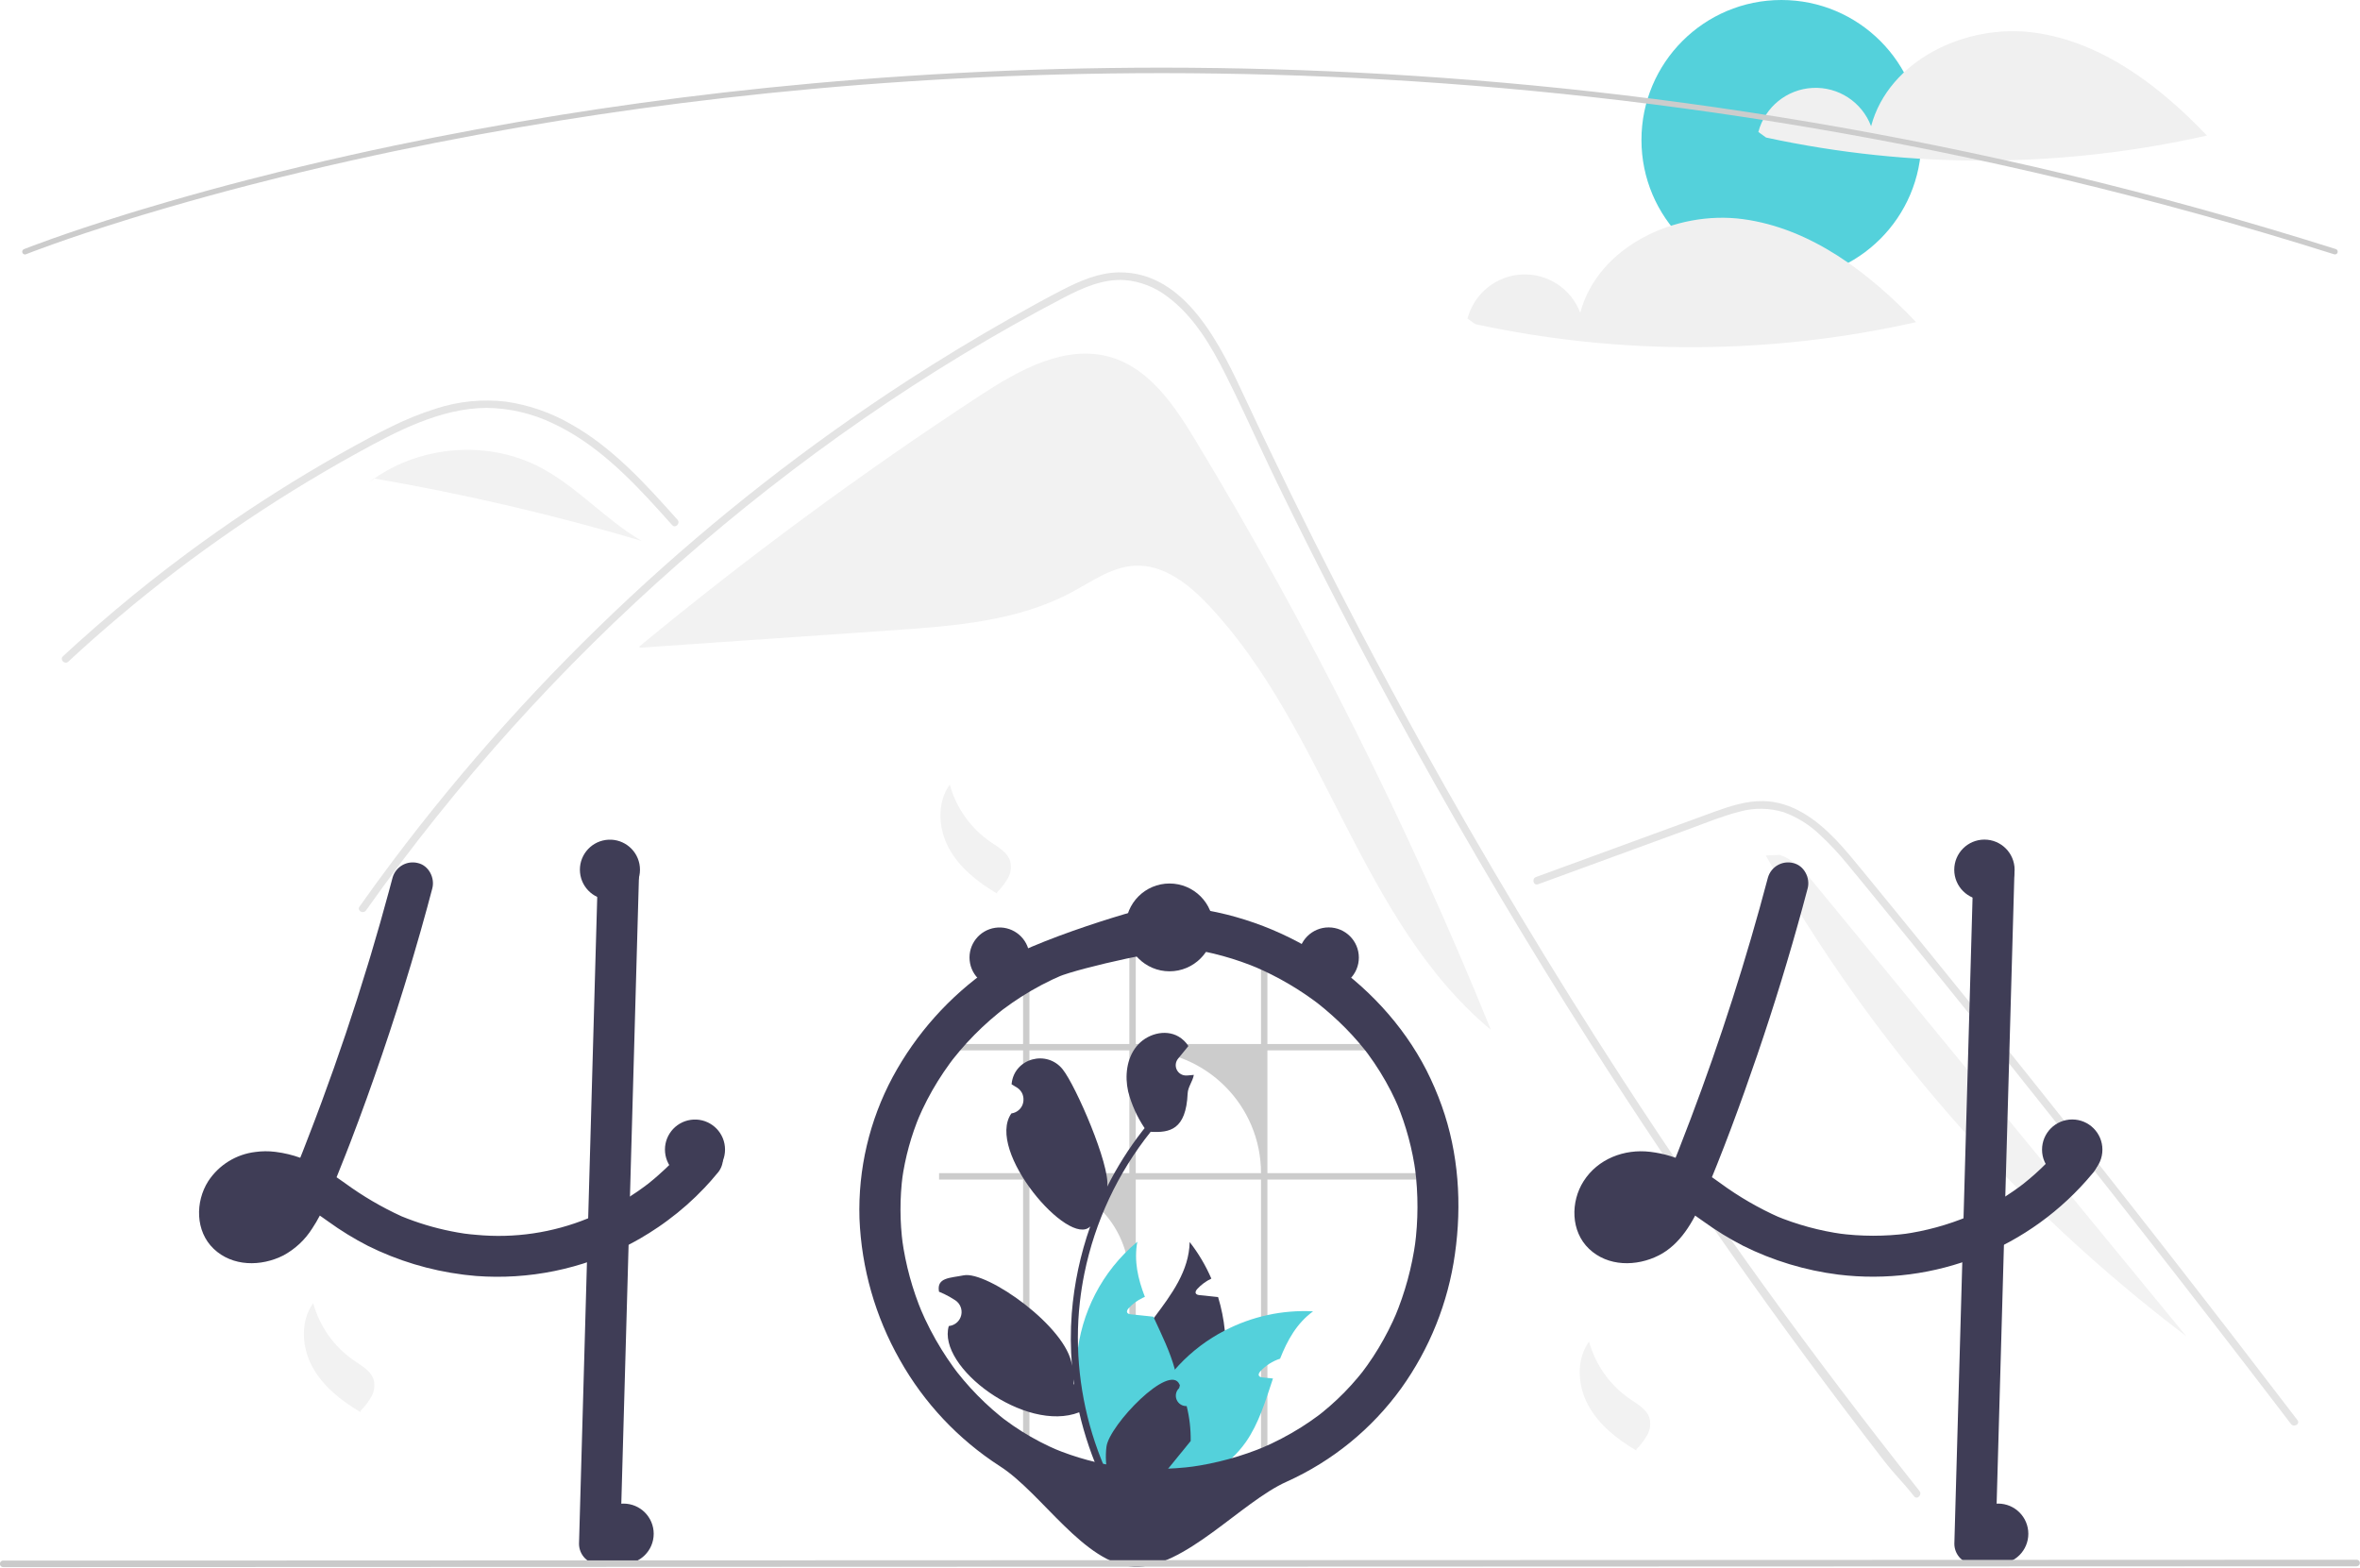
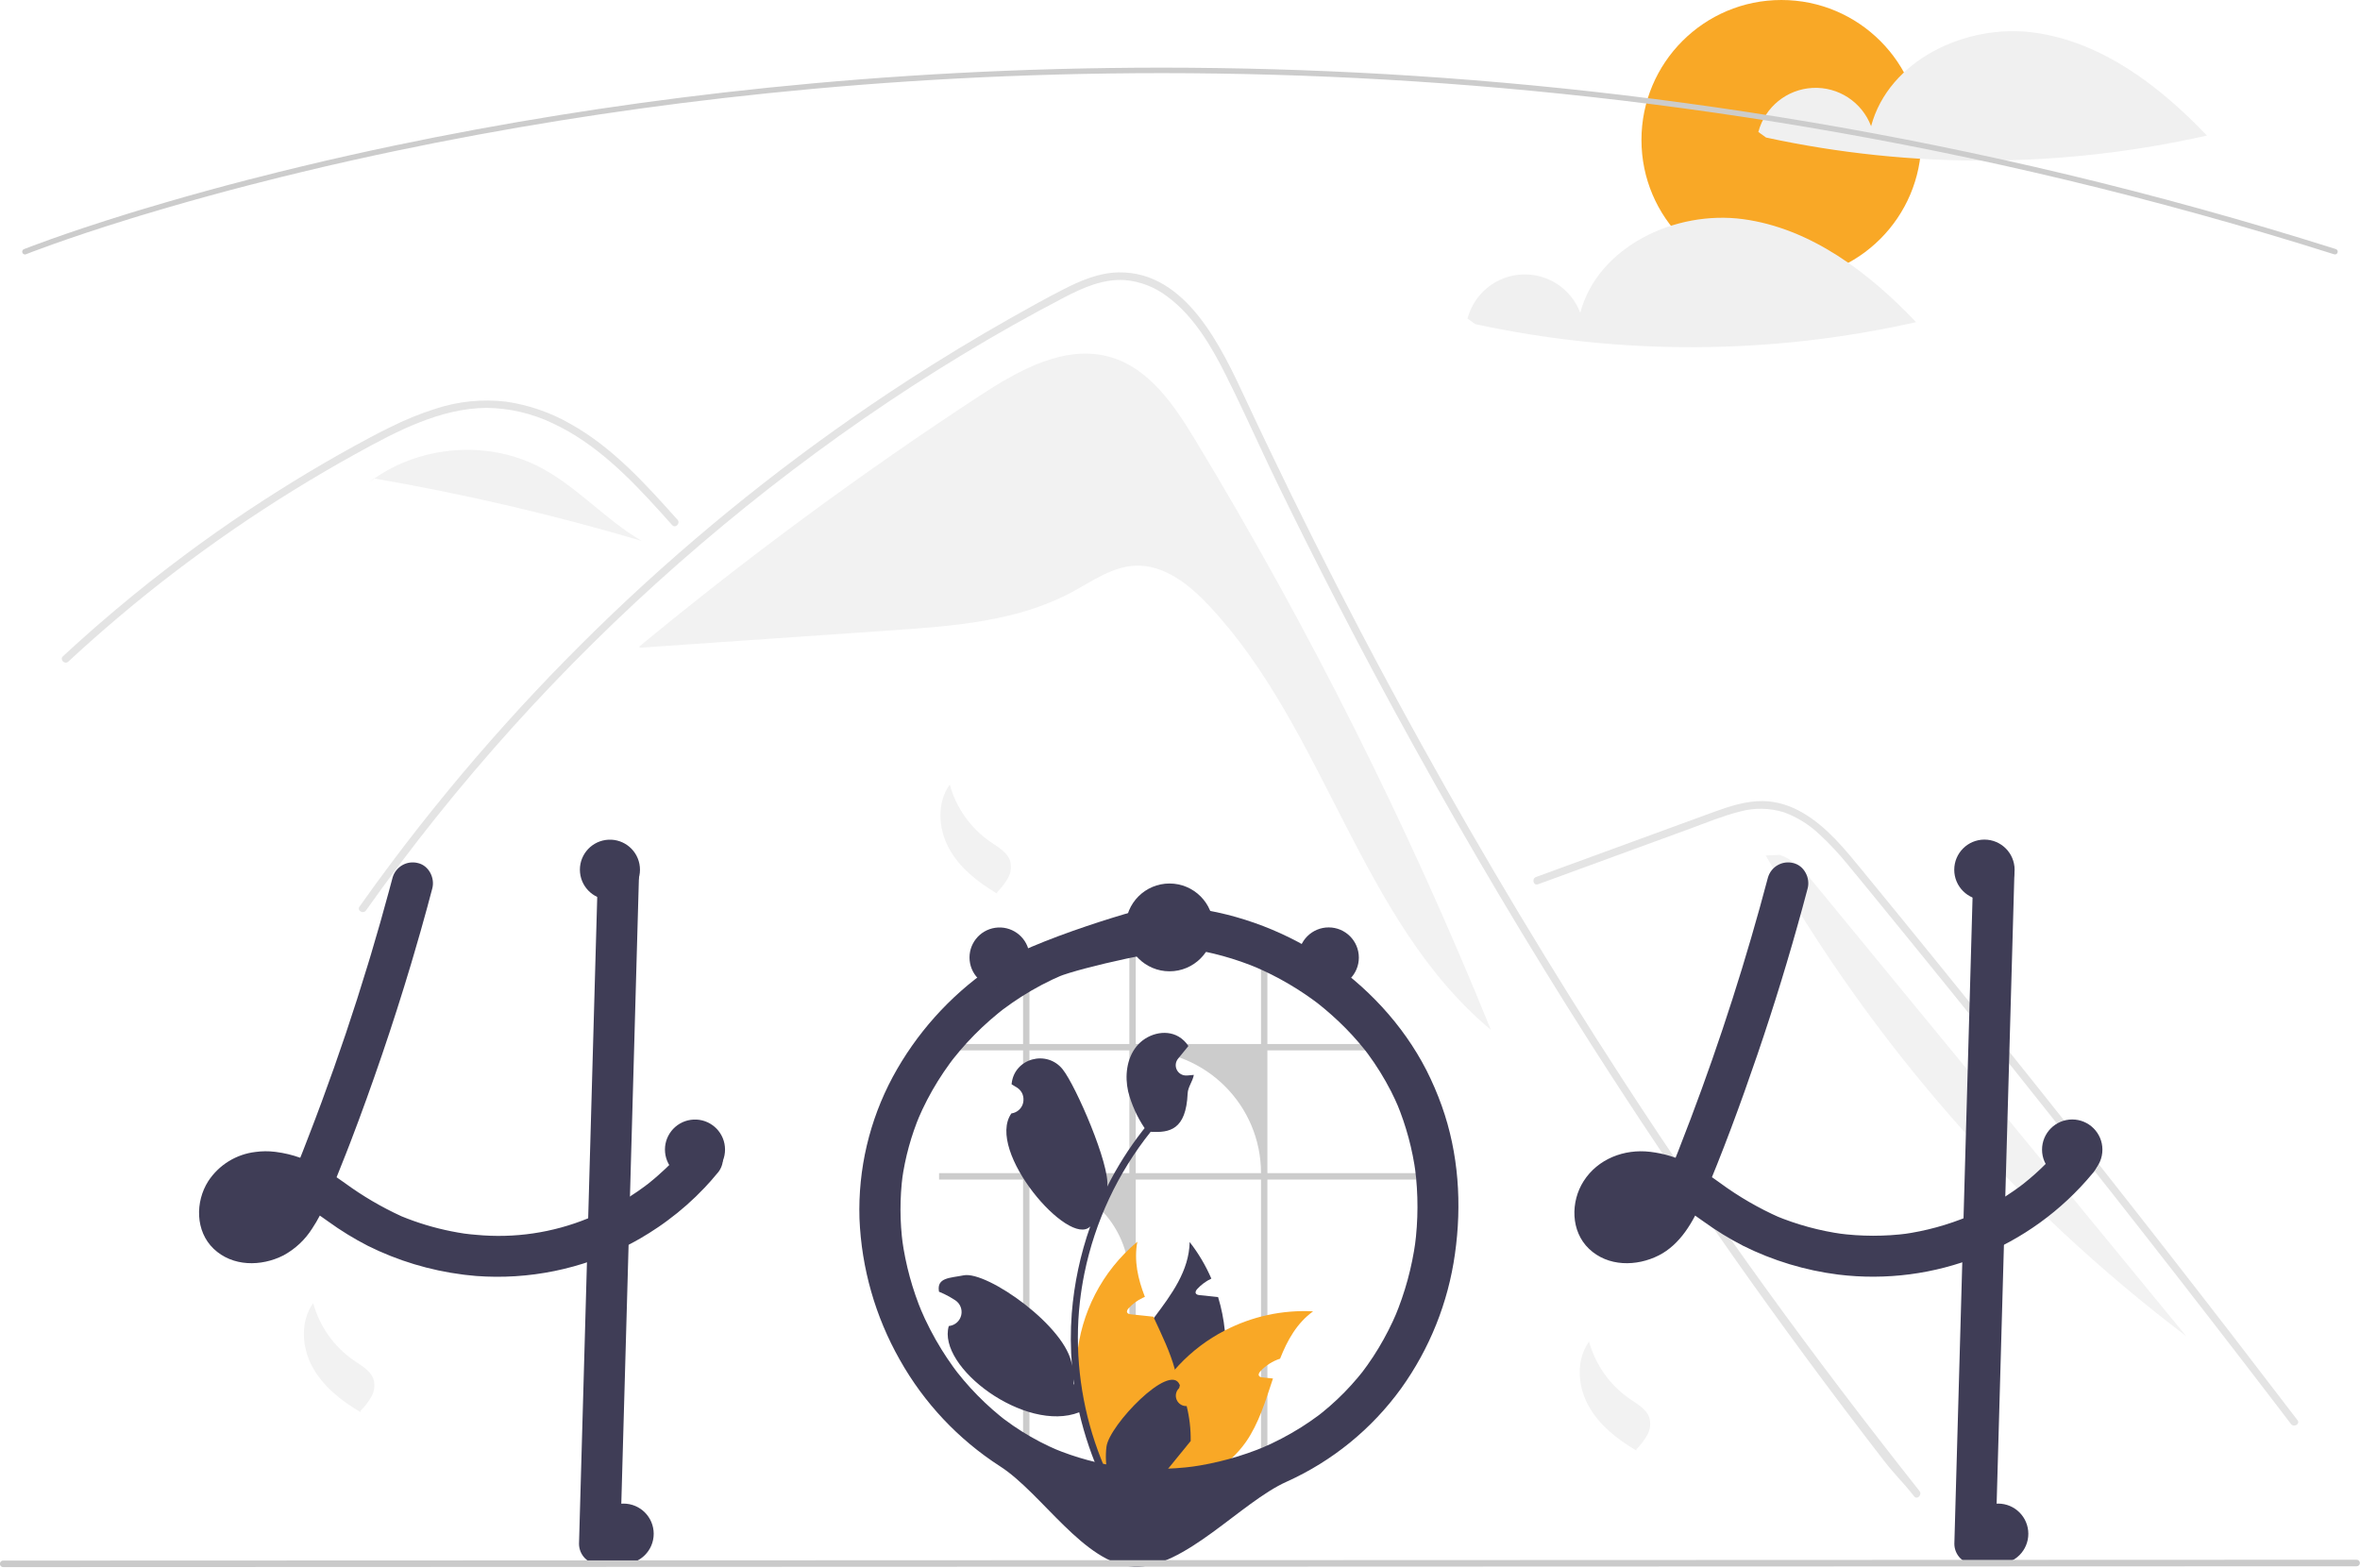
<svg xmlns="http://www.w3.org/2000/svg" data-name="Layer 1" width="860.131" height="571.148" viewBox="0 0 860.131 571.148">
  <path d="M605.67,324.953c-7.669-12.684-16.757-26.228-30.99-30.37-16.482-4.796-33.413,4.732-47.775,14.135a1392.157,1392.157,0,0,0-123.893,91.283l.043.492q46.226-3.188,92.451-6.376c22.265-1.535,45.296-3.283,64.972-13.816,7.467-3.997,14.745-9.336,23.206-9.708,10.512-.462,19.677,6.879,26.88,14.549,42.607,45.371,54.937,114.754,102.738,154.616A1516.995,1516.995,0,0,0,605.67,324.953Z" transform="translate(-169.9343 -164.426)" fill="#f2f2f2" />
  <path d="M867.571,709.781c-4.712-5.95-6.637-7.343-11.285-13.348q-56.764-73.416-106.708-151.792-33.924-53.23-64.483-108.504-14.549-26.278-28.3-52.969-10.67-20.695-20.865-41.638c-1.944-3.988-3.832-7.994-5.711-12.009-4.428-9.442-8.773-18.93-13.439-28.244-5.317-10.616-11.789-21.745-21.553-28.877a29.405,29.405,0,0,0-15.319-5.895c-7.948-.513-15.282,2.769-22.176,6.353-50.439,26.301-97.659,59.276-140.37,96.798A730.778,730.778,0,0,0,303.322,496.247c-1.008,1.439-3.392.064-2.374-1.384q6.009-8.498,12.257-16.813A734.817,734.817,0,0,1,500.805,303.064q18.248-11.826,37.183-22.542c6.362-3.603,12.752-7.16,19.251-10.497,6.371-3.273,13.137-6.215,20.416-6.325,24.77-.385,37.595,27.667,46.405,46.542q4.153,8.911,8.406,17.766,16.075,33.621,33.387,66.628,10.685,20.379,21.837,40.52,34.707,62.718,73.779,122.897c34.506,53.143,68.737,100.089,108.046,149.785C870.596,709.213,868.662,711.175,867.571,709.781Z" transform="translate(-169.9343 -164.426)" fill="#e4e4e4" />
  <path d="M414.916,355.804c-1.439-1.604-2.869-3.209-4.318-4.813-11.422-12.633-23.679-25.118-39.364-32.361a57.11,57.11,0,0,0-23.927-5.546c-8.562.028-16.932,2.273-24.843,5.418-3.74,1.494-7.398,3.19-11.001,4.996-4.116,2.072-8.159,4.281-12.183,6.509q-11.331,6.27-22.368,13.091-21.961,13.572-42.546,29.216-10.671,8.113-20.902,16.758-9.516,8.031-18.646,16.492c-1.302,1.201-3.245-.743-1.944-1.943,1.604-1.494,3.227-2.979,4.85-4.446q6.875-6.215,13.971-12.193,12.939-10.918,26.549-20.993,21.163-15.676,43.783-29.225,11.304-6.765,22.918-12.963c2.338-1.247,4.703-2.466,7.096-3.621a113.116,113.116,0,0,1,16.868-6.866,60.006,60.006,0,0,1,25.476-2.503,66.327,66.327,0,0,1,23.505,8.131c15.401,8.608,27.346,21.919,38.97,34.909C418.033,355.171,416.099,357.124,414.916,355.804Z" transform="translate(-169.9343 -164.426)" fill="#e4e4e4" />
  <path d="M730.477,486.711l36.905-13.498,18.323-6.702c5.968-2.183,11.921-4.667,18.09-6.23a28.539,28.539,0,0,1,16.374.209,37.738,37.738,0,0,1,12.771,7.917,103.64,103.64,0,0,1,10.475,11.186c3.989,4.794,7.92,9.639,11.868,14.467q24.441,29.891,48.563,60.041,24.121,30.15,47.92,60.556,23.857,30.48,47.385,61.216,2.882,3.765,5.76,7.534c1.06,1.388,3.449.02,2.375-1.388Q983.582,650.974,959.549,620.184q-24.092-30.864-48.516-61.466-24.424-30.601-49.179-60.937-6.167-7.558-12.354-15.099c-3.48-4.241-6.92-8.527-10.736-12.474-7.005-7.245-15.758-13.648-26.234-13.822-6.16-.102-12.121,1.852-17.844,3.923-6.17,2.232-12.325,4.506-18.486,6.759l-37.163,13.592-9.291,3.398c-1.649.603-.937,3.262.731,2.652Z" transform="translate(-169.9343 -164.426)" fill="#e4e4e4" />
  <path d="M366.377,334.526c-18.754-9.639-42.771-7.751-60.005,4.291a855.847,855.847,0,0,1,97.371,22.726C390.46,353.759,380.07,341.563,366.377,334.526Z" transform="translate(-169.9343 -164.426)" fill="#f2f2f2" />
  <path d="M306.188,338.784l-3.61,2.935c1.221-1.027,2.491-1.99,3.795-2.901C306.311,338.807,306.249,338.795,306.188,338.784Z" transform="translate(-169.9343 -164.426)" fill="#f2f2f2" />
  <path d="M831.549,486.846c-3.633-4.422-7.56-9.052-12.994-10.848l-5.073.2A575.436,575.436,0,0,0,966.749,651.418Q899.149,569.132,831.549,486.846Z" transform="translate(-169.9343 -164.426)" fill="#f2f2f2" />
  <path d="M516.084,450.367A37.481,37.481,0,0,0,531.015,471.325c2.82,1.92,6.157,3.762,7.122,7.035a8.379,8.379,0,0,1-.874,6.15,24.884,24.884,0,0,1-3.861,5.041l-.137.512c-6.998-4.147-13.656-9.393-17.522-16.551s-4.406-16.539.341-23.145" transform="translate(-169.9343 -164.426)" fill="#f2f2f2" />
  <path d="M749.084,653.367A37.481,37.481,0,0,0,764.015,674.325c2.82,1.92,6.157,3.762,7.122,7.035a8.379,8.379,0,0,1-.874,6.15,24.884,24.884,0,0,1-3.861,5.041l-.137.512c-6.998-4.147-13.656-9.393-17.522-16.551s-4.406-16.539.341-23.145" transform="translate(-169.9343 -164.426)" fill="#f2f2f2" />
  <path d="M284.084,639.367A37.481,37.481,0,0,0,299.015,660.325c2.82,1.92,6.157,3.762,7.122,7.035a8.379,8.379,0,0,1-.874,6.15,24.884,24.884,0,0,1-3.861,5.041l-.137.512c-6.998-4.147-13.656-9.393-17.522-16.551s-4.406-16.539.341-23.145" transform="translate(-169.9343 -164.426)" fill="#f2f2f2" />
-   <circle cx="649.249" cy="51" r="51" fill="#54d1db" />
+   <circle cx="649.249" cy="51" r="51" fill="#f9a826" />
  <path d="M911.219,176.296c-24.717-3.341-52.935,10.019-59.341,34.124a21.597,21.597,0,0,0-41.094,2.109l2.83,2.027a372.275,372.275,0,0,0,160.659-.726C957.079,195.76,935.935,179.637,911.219,176.296Z" transform="translate(-169.9343 -164.426)" fill="#f0f0f0" />
  <path d="M805.219,244.296c-24.717-3.341-52.935,10.019-59.341,34.124a21.597,21.597,0,0,0-41.094,2.109l2.83,2.027a372.275,372.275,0,0,0,160.659-.726C851.079,263.76,829.935,247.637,805.219,244.296Z" transform="translate(-169.9343 -164.426)" fill="#f0f0f0" />
  <path d="M1020.946,257.154a.982.982,0,0,1-.302-.047C756.237,173.489,523.199,184.424,374.264,208.321c-20.269,3.251-40.591,7.006-60.404,11.161-5.058,1.06-10.306,2.195-15.597,3.378-6.319,1.407-12.554,2.856-18.532,4.306q-3.873.917-7.595,1.849c-3.758.928-7.572,1.895-11.66,2.957-4.568,1.178-9.209,2.413-13.797,3.672a.442.442,0,0,1-.051.015l0.0.001c-5.183,1.415-10.338,2.871-15.323,4.325-2.698.779-5.304,1.548-7.799,2.307-.279.077-.526.151-.776.228l-.536.163c-.311.095-.617.188-.924.275l-.02.006 0.0.001-.812.252c-.968.293-1.912.579-2.841.864-24.545,7.566-38.038,12.949-38.171,13.002a1,1,0,1,1-.744-1.856c.134-.053,13.693-5.463,38.328-13.058.932-.286,1.879-.572,2.85-.866l.754-.234c.026-.01.052-.018.078-.025.305-.087.61-.18.919-.273l.537-.163c.268-.081.531-.161.801-.235,2.479-.754,5.093-1.524,7.798-2.307,4.987-1.455,10.147-2.911,15.334-4.328.016-.006.033-.01.049-.015v-.001c4.604-1.263,9.263-2.503,13.845-3.685,4.094-1.063,7.915-2.032,11.68-2.962q3.738-.93,7.609-1.853c5.985-1.451,12.233-2.902,18.563-4.312,5.299-1.184,10.556-2.322,15.622-3.383,19.843-4.162,40.198-7.923,60.497-11.179C523.096,182.415,756.467,171.463,1021.246,255.201a1.0 1,0,0,1-.301,1.953Z" transform="translate(-169.9343 -164.426)" fill="#ccc" />
  <path d="M432.923,584.266a6.729,6.729,0,0,0-1.7-2.67,6.43,6.43,0,0,0-.92-.71c-2.61-1.74-6.51-2.13-8.99,0a5.81,5.81,0,0,0-.69.71q-1.11,1.365-2.28,2.67c-1.28,1.46-2.59,2.87-3.96,4.24-.39.38-.78.77-1.18,1.15-.23.23-.46.45-.69.67-.88.84-1.78,1.65-2.69,2.45-.48.43-.96.85-1.45,1.26-.73.61-1.46,1.22-2.2,1.81-.07.05-.14.1-.21.16-.02.01-.03.03-.05.04-.01,0-.02,0-.03.02a.179.179,0,0,0-.07.05c-.22.15-.37.25-.48.34.04-.02.08-.05.12-.07-.18.14-.37.28-.55.42-1.75,1.29-3.54,2.53-5.37,3.69a99.21,99.21,0,0,1-14.22,7.55c-.33.13-.67.27-1.01.4a85.97,85.97,0,0,1-40.85,6.02q-2.13-.165-4.26-.45c-1.64-.24-3.27-.53-4.89-.86a97.932,97.932,0,0,1-18.02-5.44,118.652,118.652,0,0,1-20.66-12.12c-1-.71-2.01-1.42-3.02-2.11,1.15-2.82,2.28-5.64,3.38-8.48.55-1.37,1.08-2.74,1.6-4.12,4.09-10.63,7.93-21.36,11.61-32.13q5.58-16.365,10.53-32.92.51-1.68.99-3.36,2.595-8.745,4.98-17.53c.15-.57.31-1.13.45-1.7q.69-2.52,1.35-5.04c1-3.79-1.26-8.32-5.24-9.23a7.634,7.634,0,0,0-9.22,5.24c-.43,1.62-.86,3.23-1.3,4.85q-3.165,11.745-6.66,23.41-.51,1.68-1.02,3.36-7.71,25.41-16.93,50.31-1.11,3.015-2.25,6.01c-.37.98-.74,1.96-1.12,2.94-.73,1.93-1.48,3.86-2.23,5.79-.43,1.13-.87,2.26-1.31,3.38-.29.71-.57,1.42-.85,2.12a41.809,41.809,0,0,0-8.81-2.12l-.48-.06a27.397,27.397,0,0,0-7.01.06,23.914,23.914,0,0,0-17.24,10.66c-4.77,7.51-4.71,18.25,1.98,24.63,6.89,6.57,17.32,6.52,25.43,2.41a28.351,28.351,0,0,0,10.52-9.86,50.569,50.569,0,0,0,2.74-4.65c.21.14.42.28.63.43.8.56,1.6,1.13,2.39,1.69a111.738,111.738,0,0,0,14.51,8.91,108.359,108.359,0,0,0,34.62,10.47c.27.03.53.07.8.1,1.33.17,2.67.3,4.01.41a103.782,103.782,0,0,0,55.58-11.36q2.175-1.125,4.31-2.36,3.315-1.92,6.48-4.08c1.15-.78,2.27-1.57,3.38-2.4a101.042,101.042,0,0,0,13.51-11.95q2.355-2.475,4.51-5.11a8.061,8.061,0,0,0,2.2-5.3A7.564,7.564,0,0,0,432.923,584.266Zm-165.59,23.82c.21-.15.42-.31.62-.47C267.893,607.766,267.603,607.936,267.333,608.086Zm3.21-3.23c-.23.26-.44.52-.67.78a23.366,23.366,0,0,1-2.25,2.2c-.11.1-.23.2-.35.29a.01.01,0,0,0-.01.01,3.804,3.804,0,0,0-.42.22q-.645.39-1.32.72a17.005,17.005,0,0,1-2.71.75,16.799,16.799,0,0,1-2.13.02h-.02a14.823,14.823,0,0,1-1.45-.4c-.24-.12-.47-.26-.7-.4-.09-.08-.17-.16-.22-.21a2.44,2.44,0,0,1-.27-.29.01.01,0,0,0-.01-.01c-.11-.2-.23-.4-.34-.6a.031.031,0,0,1-.01-.02c-.08-.25-.15-.51-.21-.77a12.511,12.511,0,0,1,.01-1.37,13.467,13.467,0,0,1,.54-1.88,11.068,11.068,0,0,1,.69-1.26c.02-.04.12-.2.23-.38.01-.01.01-.01.01-.02.15-.17.3-.35.46-.51.27-.3.56-.56.85-.83a18.022,18.022,0,0,1,1.75-1.01,19.481,19.481,0,0,1,2.93-.79,24.989,24.989,0,0,1,4.41.04,30.301,30.301,0,0,1,4.1,1.01,36.945,36.945,0,0,1-2.77,4.54C270.623,604.746,270.583,604.806,270.543,604.856Zm-11.12-3.29a2.18,2.18,0,0,1-.31.39A1.409,1.409,0,0,1,259.423,601.566Z" transform="translate(-169.9343 -164.426)" fill="#3f3d56" />
  <path d="M402.863,482.136q-.135,4.71-.27,9.42-.285,10.455-.59,20.92-.315,11.775-.66,23.54-.165,6.075-.34,12.15-.465,16.365-.92,32.72c-.03,1.13-.07,2.25-.1,3.38q-.225,8.115-.45,16.23-.255,8.805-.5,17.61-.18,6.6-.37,13.21-1.35,47.895-2.7,95.79a7.648,7.648,0,0,1-7.5,7.5,7.561,7.561,0,0,1-7.5-7.5q.75-26.94,1.52-53.88.675-24.36,1.37-48.72.225-8.025.45-16.06.345-12.09.68-24.18c.03-1.13.07-2.25.1-3.38.02-.99.05-1.97.08-2.96q.66-23.475,1.32-46.96.27-9.24.52-18.49.3-10.545.6-21.08c.09-3.09.17-6.17.26-9.26a7.648,7.648,0,0,1,7.5-7.5A7.561,7.561,0,0,1,402.863,482.136Z" transform="translate(-169.9343 -164.426)" fill="#3f3d56" />
  <path d="M814.291,484.217a893.238,893.238,0,0,1-28.161,87.941c-3.007,7.946-6.083,15.877-9.371,23.712l.756-1.792a54.583,54.583,0,0,1-5.59,10.612q-.229.321-.467.636,1.166-1.49.443-.589c-.254.301-.505.602-.768.895a23.664,23.664,0,0,1-2.249,2.203q-.301.258-.612.504l.938-.729c-.109.257-.873.597-1.111.743a18.254,18.254,0,0,1-2.405,1.219l1.792-.756a19.086,19.086,0,0,1-4.231,1.161l1.994-.268a17.021,17.021,0,0,1-4.298.046l1.994.268a14.002,14.002,0,0,1-3.405-.917l1.792.756a12.012,12.012,0,0,1-1.679-.896c-.271-.177-1.105-.809-.015.025,1.133.866.146.074-.088-.156-.194-.192-.37-.4-.56-.595-.882-.905.996,1.557.397.499a18.182,18.182,0,0,1-.878-1.637l.756,1.792a11.925,11.925,0,0,1-.728-2.651l.268,1.994a13.651,13.651,0,0,1-.003-3.405l-.268,1.994a15.964,15.964,0,0,1,.995-3.68l-.756,1.792a16.729,16.729,0,0,1,1.178-2.298,6.729,6.729,0,0,1,.729-1.071c.049.016-1.269,1.513-.569.757.183-.198.354-.406.539-.602.296-.314.614-.601.926-.898,1.045-.994-1.462.966-.257.179a19.049,19.049,0,0,1,2.749-1.499l-1.792.756a20.311,20.311,0,0,1,4.995-1.34l-1.994.268a25.628,25.628,0,0,1,6.461.076l-1.994-.268a33.211,33.211,0,0,1,7.892,2.22l-1.792-.756c5.39,2.314,10.163,5.749,14.928,9.118a111.95,111.95,0,0,0,14.506,8.906,108.388,108.388,0,0,0,34.622,10.474,103.933,103.933,0,0,0,92.586-36.752,8.078,8.078,0,0,0,2.197-5.303,7.632,7.632,0,0,0-2.197-5.303c-2.752-2.526-7.949-3.239-10.607,0a95.636,95.636,0,0,1-8.107,8.727q-2.017,1.914-4.142,3.71-1.214,1.026-2.461,2.011c-.393.311-1.619,1.138.263-.197-.431.306-.845.64-1.271.955a99.269,99.269,0,0,1-20.332,11.565l1.792-.756a96.836,96.836,0,0,1-24.171,6.622l1.994-.268a97.643,97.643,0,0,1-25.754-.038l1.994.268a99.8,99.8,0,0,1-24.857-6.77l1.792.756a116.025,116.025,0,0,1-21.736-12.591,86.877,86.877,0,0,0-11.113-6.994,42.824,42.824,0,0,0-14.438-4.389c-9.439-1.111-19.057,2.566-24.246,10.72-4.776,7.505-4.714,18.244,1.974,24.625,6.888,6.572,17.318,6.517,25.436,2.406,7.817-3.959,12.513-12.185,15.815-19.942,7.431-17.455,14.01-35.314,20.14-53.263q9.097-26.637,16.499-53.813.917-3.366,1.807-6.739c1.001-3.789-1.261-8.32-5.238-9.226a7.633,7.633,0,0,0-9.226,5.238Z" transform="translate(-169.9343 -164.426)" fill="#3f3d56" />
  <path d="M889.124,482.136l-2.7,95.793-2.685,95.294-1.518,53.884a7.565,7.565,0,0,0,7.5,7.5,7.649,7.649,0,0,0,7.5-7.5l2.7-95.793,2.685-95.294,1.518-53.884a7.565,7.565,0,0,0-7.5-7.5,7.649,7.649,0,0,0-7.5,7.5Z" transform="translate(-169.9343 -164.426)" fill="#3f3d56" />
  <path d="M629.526,700.361h2.329V594.319h54.329v-2.323H631.855V547.252H673.81q-.923-1.173-1.899-2.317H631.855V515.382c-.77-.328-1.547-.645-2.329-.944V544.935h-45.652V507.07c-.782.036-1.553.09-2.329.155v37.71h-36.42V516.684c-.782.346-1.553.711-2.317,1.093V544.935h-30.616v2.317h30.616v44.744h-30.616v2.323h30.616V700.361h2.317V594.319a36.413,36.413,0,0,1,36.42,36.42v69.622h2.329V594.319h45.652Zm-84.401-108.365V547.252h36.42v44.744Zm38.749,0V547.252h.914a44.741,44.741,0,0,1,44.738,44.744Z" transform="translate(-169.9343 -164.426)" opacity="0.2" />
  <path d="M615.303,668.566a63.059,63.059,0,0,1-20.05,33.7c-.74.64-1.48,1.26-2.25,1.87q-2.805.255-5.57.52c-1.53.14-3.04.29-4.54.43l-.27.03-.19-1.64-.76-6.64a37.623,37.623,0,0,1-3.3-32.44c2.64-7.12,7.42-13.41,12.12-19.65,6.49-8.62,12.8-17.14,13.03-27.65a60.544,60.544,0,0,1,7.9,13.33,16.432,16.432,0,0,0-5.12,3.77c-.41.45-.82,1.08-.54,1.62.24.46.84.57,1.36.63,1.25.13,2.51.26,3.76.39,1,.11,2,.21,3,.32a63.99,63.99,0,0,1,2.45,12.18A61.189,61.189,0,0,1,615.303,668.566Z" transform="translate(-169.9343 -164.426)" fill="#3f3d56" />
-   <path d="M648.503,642.356c-5.9,4.29-9.35,10.46-12.03,17.26a16.628,16.628,0,0,0-7.17,4.58c-.41.45-.82,1.08-.54,1.62.24.46.84.57,1.36.63,1.25.13,2.51.26,3.76.39-2.68,8.04-5.14,16.36-9.88,23.15a36.989,36.989,0,0,1-12.03,10.91,38.492,38.492,0,0,1-4.02,1.99q-7.62.585-14.95,1.25-2.805.255-5.57.52c-1.53.14-3.04.29-4.54.43q-.015-.825,0-1.65a63.304,63.304,0,0,1,15.25-39.86c.45-.52.91-1.03,1.38-1.54a61.792,61.792,0,0,1,16.81-12.7A62.654,62.654,0,0,1,648.503,642.356Z" transform="translate(-169.9343 -164.426)" fill="#54d1db" />
-   <path d="M589.163,699.526l-1.15,3.4-.58,1.73c-1.53.14-3.04.29-4.54.43l-.27.03c-1.66.17-3.31.34-4.96.51-.43-.5-.86-1.01-1.28-1.53a62.03,62.03,0,0,1,8.07-87.11c-1.32,6.91.22,13.53,2.75,20.1-.27.11-.53.22-.78.34a16.432,16.432,0,0,0-5.12,3.77c-.41.45-.82,1.08-.54,1.62.24.46.84.57,1.36.63,1.25.13,2.51.26,3.76.39,1,.11,2,.21,3,.32q.705.075,1.41.15c.07.15.13.29.2.44,2.85,6.18,5.92,12.39,7.65,18.83a43.666,43.666,0,0,1,1.02,4.91A37.604,37.604,0,0,1,589.163,699.526Z" transform="translate(-169.9343 -164.426)" fill="#54d1db" />
+   <path d="M648.503,642.356c-5.9,4.29-9.35,10.46-12.03,17.26a16.628,16.628,0,0,0-7.17,4.58c-.41.45-.82,1.08-.54,1.62.24.46.84.57,1.36.63,1.25.13,2.51.26,3.76.39-2.68,8.04-5.14,16.36-9.88,23.15a36.989,36.989,0,0,1-12.03,10.91,38.492,38.492,0,0,1-4.02,1.99q-7.62.585-14.95,1.25-2.805.255-5.57.52c-1.53.14-3.04.29-4.54.43q-.015-.825,0-1.65a63.304,63.304,0,0,1,15.25-39.86c.45-.52.91-1.03,1.38-1.54a61.792,61.792,0,0,1,16.81-12.7A62.654,62.654,0,0,1,648.503,642.356Z" transform="translate(-169.9343 -164.426)" fill="#f9a826" />
+   <path d="M589.163,699.526l-1.15,3.4-.58,1.73c-1.53.14-3.04.29-4.54.43l-.27.03c-1.66.17-3.31.34-4.96.51-.43-.5-.86-1.01-1.28-1.53a62.03,62.03,0,0,1,8.07-87.11c-1.32,6.91.22,13.53,2.75,20.1-.27.11-.53.22-.78.34a16.432,16.432,0,0,0-5.12,3.77c-.41.45-.82,1.08-.54,1.62.24.46.84.57,1.36.63,1.25.13,2.51.26,3.76.39,1,.11,2,.21,3,.32q.705.075,1.41.15c.07.15.13.29.2.44,2.85,6.18,5.92,12.39,7.65,18.83a43.666,43.666,0,0,1,1.02,4.91A37.604,37.604,0,0,1,589.163,699.526Z" transform="translate(-169.9343 -164.426)" fill="#f9a826" />
  <path d="M689.821,554.487c-8.609-16.792-21.946-30.921-37.632-41.304a114.237,114.237,0,0,0-52.563-18.38q-3.69-.335-7.399-.393c-2.921-.044-46.866,12.632-61.587,22.982a114.295,114.295,0,0,0-35.333,39.527,102.5,102.5,0,0,0-12.126,51.633,113.564,113.564,0,0,0,14.703,51.476,110.475,110.475,0,0,0,36.444,38.746C549.667,708.561,565.074,734.51,583.183,735.426c18.246.923,39.054-23.555,55.695-30.987a104.425,104.425,0,0,0,41.726-34.005,110.25,110.25,0,0,0,19.599-48.948c2.574-18.083,1.374-36.733-4.801-54.016a111.86,111.86,0,0,0-5.58-12.983c-1.78-3.505-6.996-4.796-10.261-2.691a7.68,7.68,0,0,0-2.691,10.261q1.568,3.088,2.915,6.278l-.756-1.792a101.151,101.151,0,0,1,6.876,25.538l-.268-1.994a109.229,109.229,0,0,1-.066,28.683l.268-1.994a109.734,109.734,0,0,1-7.555,27.674l.756-1.792a104.212,104.212,0,0,1-6.672,13.098q-1.923,3.186-4.081,6.222c-.632.888-1.283,1.761-1.939,2.631-.856,1.136,1.167-1.483.282-.369-.151.19-.3.38-.452.569q-.681.852-1.382,1.688a93.613,93.613,0,0,1-10.176,10.384q-1.366,1.192-2.778,2.331c-.469.378-.932.773-1.421,1.125.019-.013,1.58-1.199.656-.511-.29.216-.579.436-.87.652q-2.91,2.156-5.974,4.092a103.485,103.485,0,0,1-14.756,7.713l1.792-.756a109.215,109.215,0,0,1-27.597,7.552l1.994-.268a108.154,108.154,0,0,1-28.589.051l1.994.268a99.835,99.835,0,0,1-25.095-6.784l1.792.756a93.643,93.643,0,0,1-13.416-6.991q-3.174-2-6.184-4.247c-.286-.214-.57-.43-.855-.645-.915-.691.658.51.67.518a19.169,19.169,0,0,1-1.535-1.225q-1.454-1.184-2.861-2.422a101.989,101.989,0,0,1-10.493-10.709q-1.213-1.434-2.374-2.911c-.335-.426-.947-1.29.404.529-.178-.239-.362-.474-.542-.712q-.647-.858-1.276-1.728-2.203-3.048-4.188-6.246a109.29,109.29,0,0,1-7.805-15.108l.756,1.792a106.588,106.588,0,0,1-7.34-26.837l.268,1.994a97.866,97.866,0,0,1-.048-25.636l-.268,1.994A94.673,94.673,0,0,1,505.276,570.55l-.756,1.792a101.557,101.557,0,0,1,7.195-13.856q2.066-3.323,4.378-6.485.525-.718,1.062-1.428c.324-.428,1.215-1.493-.305.388.149-.184.293-.374.439-.56q1.269-1.608,2.6-3.165A107.402,107.402,0,0,1,530.772,536.215q1.474-1.292,2.995-2.529.691-.562,1.391-1.113c.187-.147.376-.291.562-.439-1.997,1.59-.555.433-.102.093q3.134-2.348,6.435-4.461a103.644,103.644,0,0,1,15.387-8.108l-1.792.756c7.76-3.258,42.141-10.949,48.394-10.11l-1.994-.268A106.225,106.225,0,0,1,628.768,517.419l-1.792-.756a110.313,110.313,0,0,1,12.6,6.329q3.043,1.784,5.967,3.763,1.384.937,2.738,1.915.677.489,1.346.989c.248.185.494.373.741.558,1.039.779-1.431-1.128-.342-.267a110.843,110.843,0,0,1,10.368,9.253q2.401,2.445,4.637,5.045,1.147,1.334,2.246,2.708c.364.455,1.605,2.101.084.085.372.493.747.982,1.114,1.479a97.977,97.977,0,0,1,8.392,13.538c1.793,3.498,6.987,4.802,10.261,2.691A7.677,7.677,0,0,0,689.821,554.487Z" transform="translate(-169.9343 -164.426)" fill="#3f3d56" />
  <path d="M602.431,676.882a3.78,3.78,0,0,1-2.739-6.551c.095-.379.164-.651.259-1.03q-.051-.124-.103-.247c-3.48-8.298-25.685,14.833-26.645,22.632a30.029,30.029,0,0,0,.527,10.328A120.392,120.392,0,0,1,562.778,652.01a116.202,116.202,0,0,1,.721-12.963q.597-5.293,1.657-10.511a121.787,121.787,0,0,1,24.151-51.616c6.874.384,12.898-.663,13.48-13.985.103-2.37,1.861-4.422,2.248-6.756-.656.086-1.323.14-1.979.183-.204.011-.42.021-.624.032l-.077.003a3.745,3.745,0,0,1-3.076-6.101q.425-.523.851-1.046c.43-.538.871-1.065,1.302-1.603a1.865,1.865,0,0,0,.14-.161c.495-.613.99-1.216,1.485-1.829a10.829,10.829,0,0,0-3.55-3.432c-4.959-2.905-11.801-.893-15.384,3.593-3.593,4.486-4.271,10.779-3.023,16.384a43.398,43.398,0,0,0,6.003,13.383c-.269.344-.549.678-.818,1.022a122.574,122.574,0,0,0-12.794,20.268c1.016-7.939-11.412-36.608-16.218-42.681-5.773-7.294-17.611-4.111-18.628,5.136q-.015.134-.029.268,1.071.604,2.096,1.282a5.127,5.127,0,0,1-2.067,9.33l-.105.016c-9.556,13.644,21.077,49.155,28.745,41.181a125.11,125.11,0,0,0-6.734,31.693,118.664,118.664,0,0,0,.086,19.16l-.032-.226C558.902,648.154,529.674,627.514,521.139,629.233c-4.917.99-9.76.765-9.013,5.725q.018.119.036.237a34.442,34.442,0,0,1,3.862,1.861q1.071.604,2.096,1.282a5.127,5.127,0,0,1-2.067,9.33l-.105.016c-.075.011-.14.022-.215.032-4.35,14.966,27.907,39.12,47.518,31.435h.011a125.075,125.075,0,0,0,8.402,24.528H601.679c.108-.334.204-.678.301-1.011a34.102,34.102,0,0,1-8.305-.495c2.227-2.733,4.454-5.487,6.681-8.219a1.861,1.861,0,0,0,.14-.161c1.13-1.398,2.27-2.786,3.399-4.185l.001-.002a49.952,49.952,0,0,0-1.464-12.725Zm-34.371-67.613.016-.021-.016.043Zm-6.648,59.932-.258-.581c.011-.42.011-.839,0-1.269,0-.118-.021-.237-.021-.355.097.742.183,1.485.29,2.227Z" transform="translate(-169.9343 -164.426)" fill="#3f3d56" />
  <circle cx="95.249" cy="439" r="11" fill="#3f3d56" />
  <circle cx="227.249" cy="559" r="11" fill="#3f3d56" />
  <circle cx="728.249" cy="559" r="11" fill="#3f3d56" />
  <circle cx="755.249" cy="419" r="11" fill="#3f3d56" />
  <circle cx="723.249" cy="317" r="11" fill="#3f3d56" />
  <path d="M434.183,583.426a10.949,10.949,0,1,1-.21-2.16A10.992,10.992,0,0,1,434.183,583.426Z" transform="translate(-169.9343 -164.426)" fill="#3f3d56" />
  <circle cx="484.249" cy="349" r="11" fill="#3f3d56" />
  <path d="M545.183,513.426a10.949,10.949,0,1,1-.21-2.16A10.992,10.992,0,0,1,545.183,513.426Z" transform="translate(-169.9343 -164.426)" fill="#3f3d56" />
  <path d="M403.183,481.426a10.949,10.949,0,1,1-.21-2.16A10.992,10.992,0,0,1,403.183,481.426Z" transform="translate(-169.9343 -164.426)" fill="#3f3d56" />
  <circle cx="599.249" cy="443" r="11" fill="#3f3d56" />
  <circle cx="426.249" cy="338" r="16" fill="#3f3d56" />
  <path d="M1028.875,735.267l-857.75.307a1.191,1.191,0,1,1,0-2.381l857.75-.307a1.191,1.191,0,0,1,0,2.381Z" transform="translate(-169.9343 -164.426)" fill="#cacaca" />
</svg>
